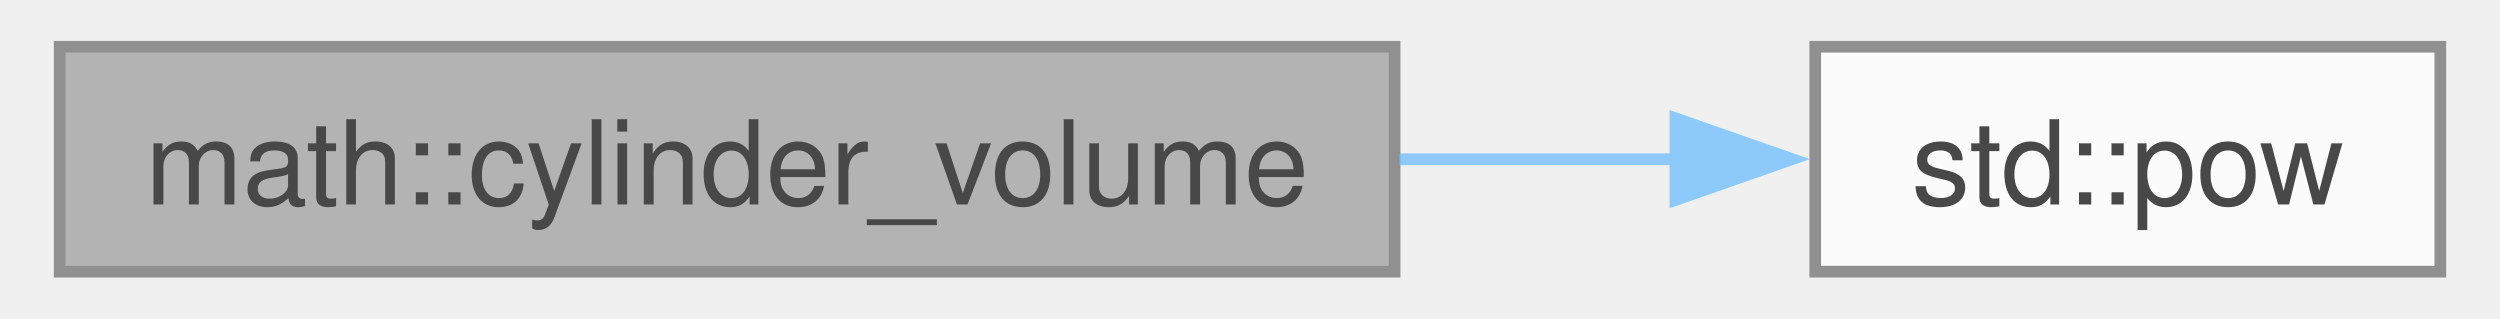
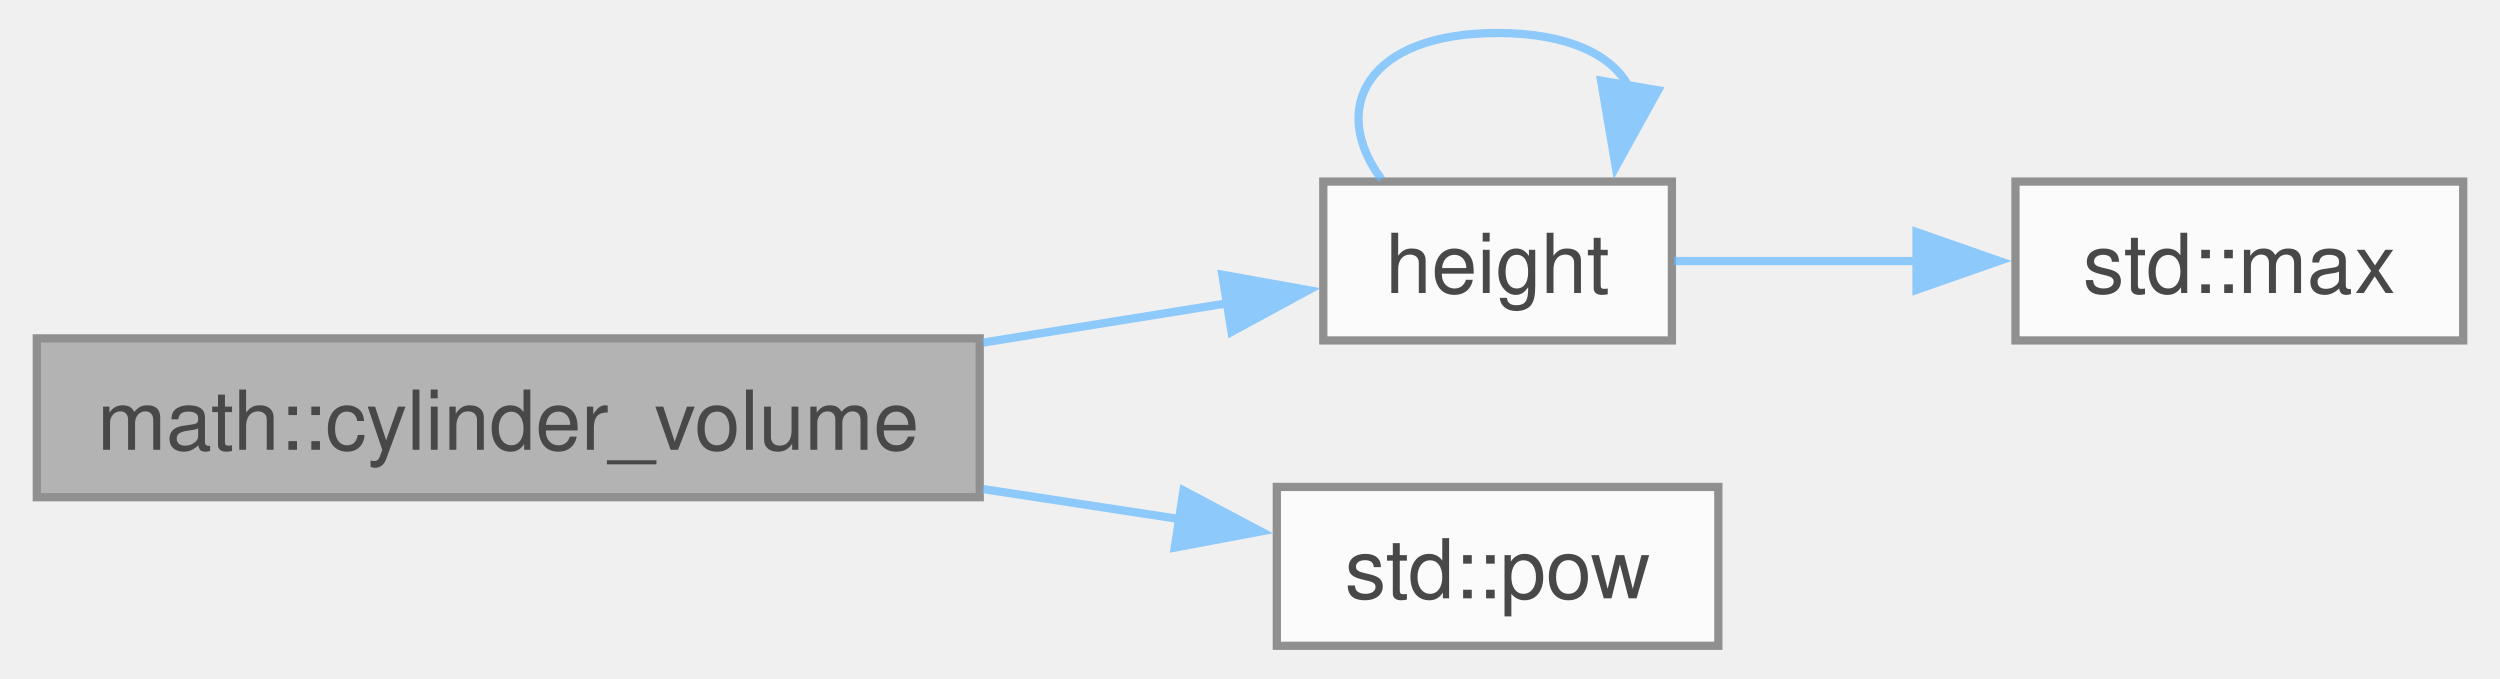
- <svg xmlns="http://www.w3.org/2000/svg" xmlns:xlink="http://www.w3.org/1999/xlink" width="212pt" height="27pt" viewBox="0.00 0.00 211.75 27.25">
+ <svg xmlns="http://www.w3.org/2000/svg" xmlns:xlink="http://www.w3.org/1999/xlink" width="302pt" height="82pt" viewBox="0.00 0.00 302.00 82.25">
  <svg id="main" version="1.1" xml:space="preserve">
    <style type="text/css">
.node, .edge {opacity: 0.7;}
.node.selected, .edge.selected {opacity: 1;}
.edge:hover path { stroke: red; }
.edge:hover polygon { stroke: red; fill: red; }
</style>
    <svg id="graph" class="graph">
-       <g id="graph0" class="graph" transform="scale(1 1) rotate(0) translate(4 23.25)">
+       <g id="graph0" class="graph" transform="scale(1 1) rotate(0) translate(4 78.25)">
        <g id="Node000001" class="node">
          <g id="a_Node000001">
            <a xlink:title="The volume of a cylinder">
-               <polygon fill="#999999" stroke="#666666" points="114.25,-19.25 0,-19.25 0,0 114.25,0 114.25,-19.25" />
-               <text text-anchor="middle" x="57.12" y="-5.75" font-family="Helvetica,sans-Serif" font-size="10.00">math::cylinder_volume</text>
+               <polygon fill="#999999" stroke="#666666" points="114.25,-37.25 0,-37.25 0,-18 114.25,-18 114.25,-37.25" />
+               <text text-anchor="middle" x="57.12" y="-23.75" font-family="Helvetica,sans-Serif" font-size="10.00">math::cylinder_volume</text>
            </a>
          </g>
        </g>
        <g id="Node000002" class="node">
          <g id="a_Node000002">
+             <a xlink:href="../../d8/dee/avltree_8cpp.html#ae4a66d8b0c2b0d626aea45977e358c83" target="_top" xlink:title=" ">
+               <polygon fill="white" stroke="#666666" points="198.12,-56.25 155.88,-56.25 155.88,-37 198.12,-37 198.12,-56.25" />
+               <text text-anchor="middle" x="177" y="-42.75" font-family="Helvetica,sans-Serif" font-size="10.00">height</text>
+             </a>
+           </g>
+         </g>
+         <g id="edge1_Node000001_Node000002" class="edge">
+           <g id="a_edge1_Node000001_Node000002">
+             <a xlink:title=" ">
+               <path fill="none" stroke="#63b8ff" d="M114.65,-36.74C124.83,-38.38 135.12,-40.04 144.28,-41.51" />
+               <polygon fill="#63b8ff" stroke="#63b8ff" points="143.65,-44.96 154.08,-43.09 144.76,-38.04 143.65,-44.96" />
+             </a>
+           </g>
+         </g>
+         <g id="Node000004" class="node">
+           <g id="a_Node000004">
            <a target="_blank" xlink:href="http://en.cppreference.com/w/cpp/numeric/math/pow.html#" xlink:title=" ">
              <polygon fill="white" stroke="#666666" points="203.75,-19.25 150.25,-19.25 150.25,0 203.75,0 203.75,-19.25" />
              <text text-anchor="middle" x="177" y="-5.75" font-family="Helvetica,sans-Serif" font-size="10.00">std::pow</text>
            </a>
          </g>
        </g>
-         <g id="edge1_Node000001_Node000002" class="edge">
-           <g id="a_edge1_Node000001_Node000002">
+         <g id="edge4_Node000001_Node000004" class="edge">
+           <g id="a_edge4_Node000001_Node000004">
            <a xlink:title=" ">
-               <path fill="none" stroke="#63b8ff" d="M114.65,-9.62C122.71,-9.62 130.84,-9.62 138.42,-9.62" />
-               <polygon fill="#63b8ff" stroke="#63b8ff" points="138.28,-13.13 148.28,-9.63 138.28,-6.13 138.28,-13.13" />
+               <path fill="none" stroke="#63b8ff" d="M114.65,-18.99C122.71,-17.76 130.84,-16.52 138.42,-15.36" />
+               <polygon fill="#63b8ff" stroke="#63b8ff" points="138.94,-18.82 148.3,-13.86 137.88,-11.9 138.94,-18.82" />
+             </a>
+           </g>
+         </g>
+         <g id="edge2_Node000002_Node000002" class="edge">
+           <g id="a_edge2_Node000002_Node000002">
+             <a xlink:title=" ">
+               <path fill="none" stroke="#63b8ff" d="M162.93,-56.54C156.51,-65.15 161.2,-74.25 177,-74.25 185.64,-74.25 190.96,-71.53 192.95,-67.65" />
+               <polygon fill="#63b8ff" stroke="#63b8ff" points="196.44,-67.31 191.32,-58.03 189.54,-68.47 196.44,-67.31" />
+             </a>
+           </g>
+         </g>
+         <g id="Node000003" class="node">
+           <g id="a_Node000003">
+             <a target="_blank" xlink:href="http://en.cppreference.com/w/cpp/algorithm/max.html#" xlink:title=" ">
+               <polygon fill="white" stroke="#666666" points="294,-56.25 239.75,-56.25 239.75,-37 294,-37 294,-56.25" />
+               <text text-anchor="middle" x="266.88" y="-42.75" font-family="Helvetica,sans-Serif" font-size="10.00">std::max</text>
+             </a>
+           </g>
+         </g>
+         <g id="edge3_Node000002_Node000003" class="edge">
+           <g id="a_edge3_Node000002_Node000003">
+             <a xlink:title=" ">
+               <path fill="none" stroke="#63b8ff" d="M198.38,-46.62C207.22,-46.62 217.87,-46.62 228.07,-46.62" />
+               <polygon fill="#63b8ff" stroke="#63b8ff" points="227.76,-50.13 237.76,-46.63 227.76,-43.13 227.76,-50.13" />
            </a>
          </g>
        </g>
      </g>
    </svg>
  </svg>
  <style type="text/css">

[data-mouse-over-selected='false'] { opacity: 0.7; }
[data-mouse-over-selected='true']  { opacity: 1.0; }

</style>
</svg>
